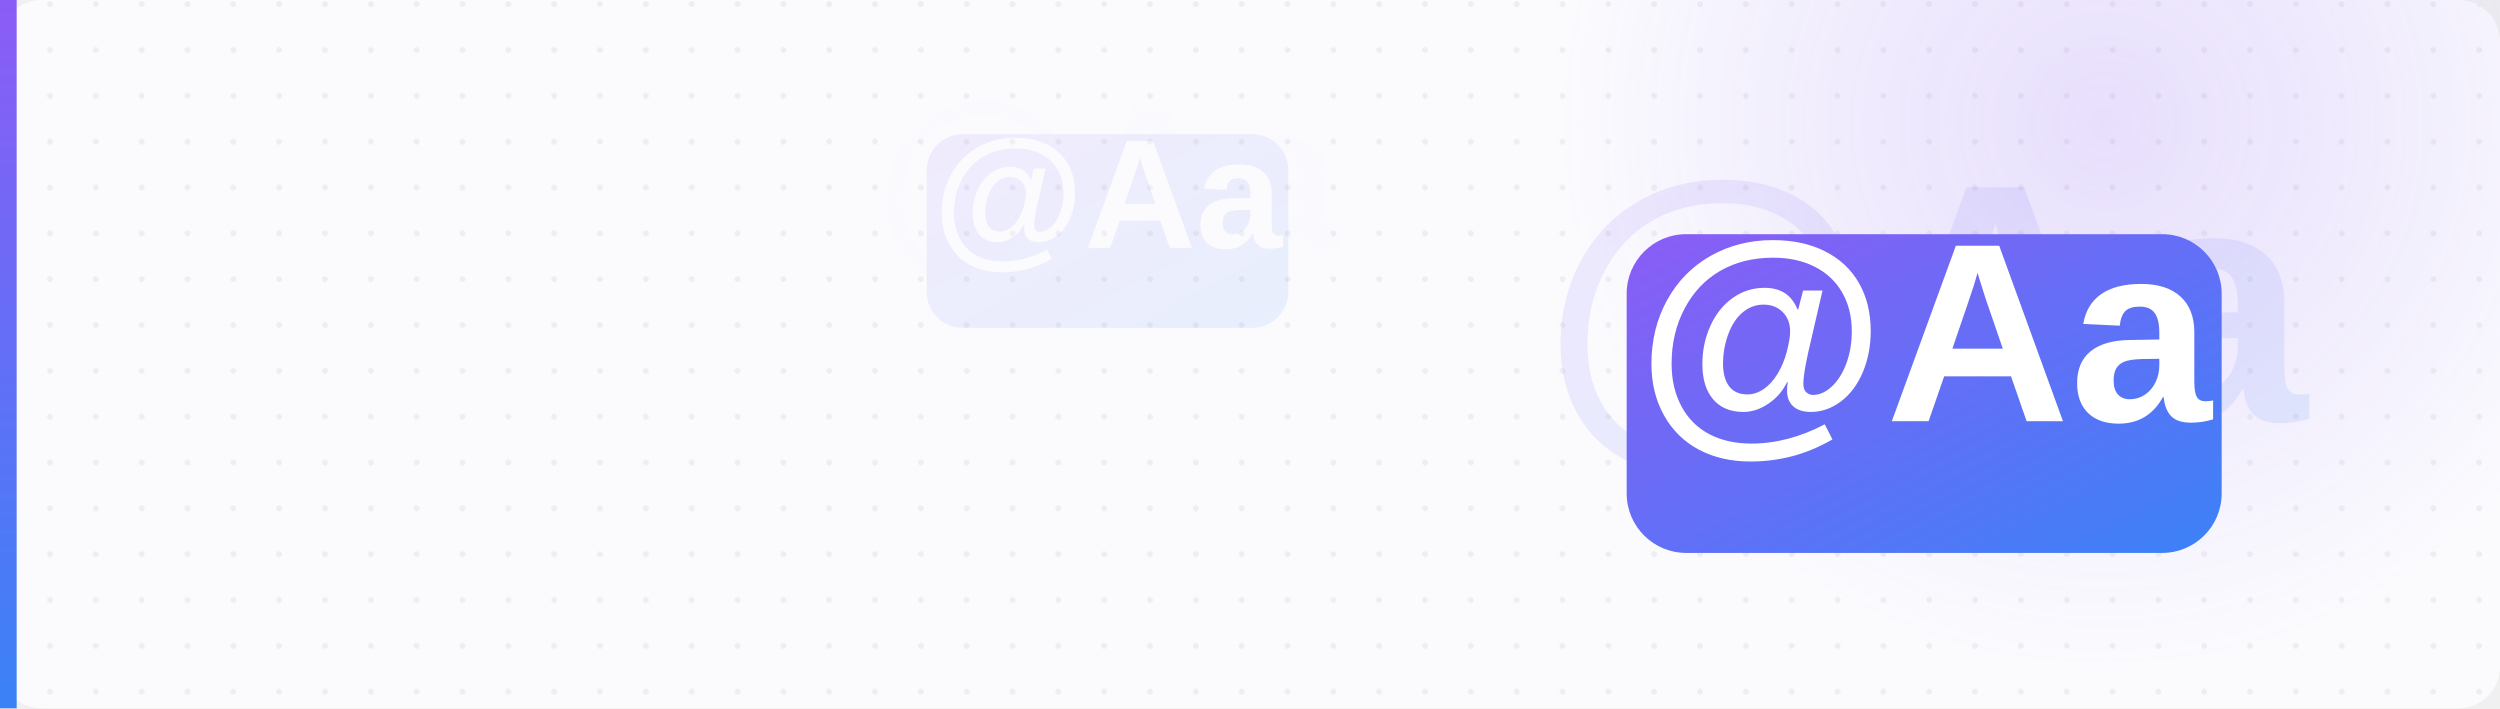
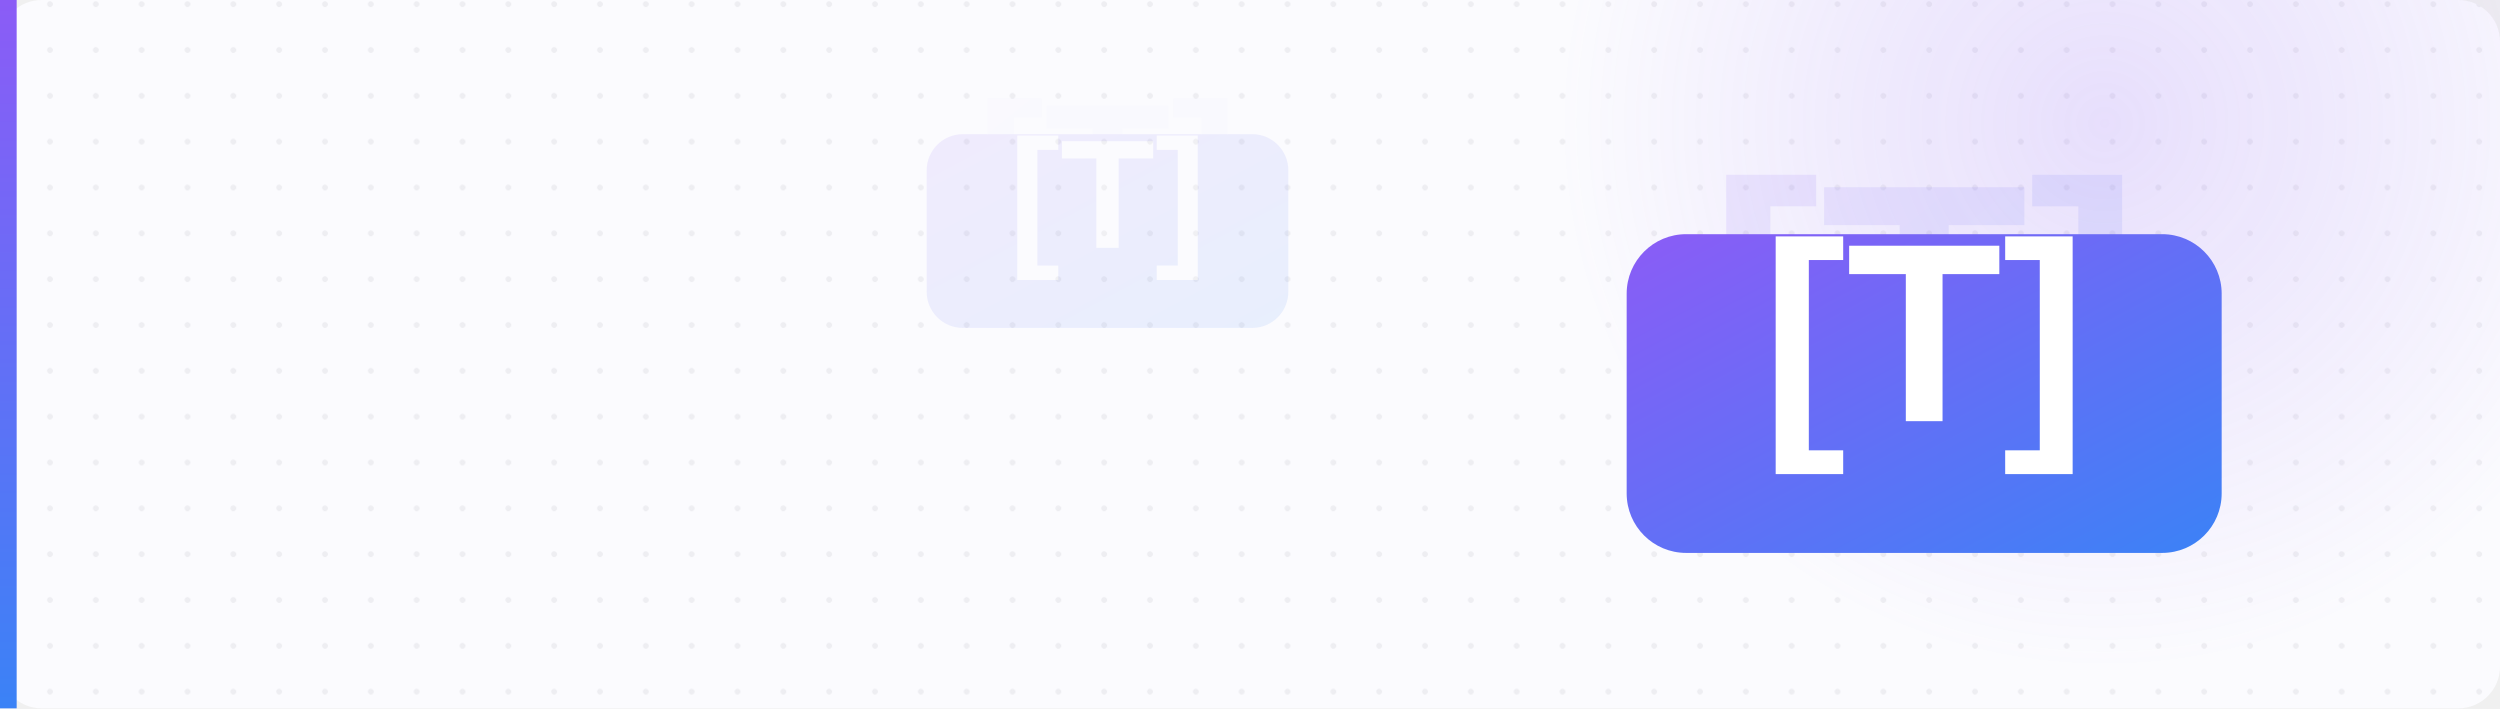
<svg xmlns="http://www.w3.org/2000/svg" viewBox="0 0 1200 340" width="1200" height="340" role="img">
  <defs>
-     <linearGradient id="ghusecasen" x1="0" y1="0" x2="1" y2="1">
+     <linearGradient id="ghusecasec" x1="0" y1="0" x2="1" y2="1">
      <stop offset="0" stop-color="#8b5cf6" />
      <stop offset="1" stop-color="#3b82f6" />
    </linearGradient>
-     <linearGradient id="gvhusecasen" x1="0" y1="0" x2="0" y2="1">
+     <linearGradient id="gvhusecasec" x1="0" y1="0" x2="0" y2="1">
      <stop offset="0" stop-color="#8b5cf6" />
      <stop offset="1" stop-color="#3b82f6" />
    </linearGradient>
-     <radialGradient id="glowhusecasen" cx="0.5" cy="0.5" r="0.5">
+     <radialGradient id="glowhusecasec" cx="0.5" cy="0.5" r="0.5">
      <stop offset="0" stop-color="#8b5cf6" stop-opacity="0.18" />
      <stop offset="1" stop-color="#8b5cf6" stop-opacity="0" />
    </radialGradient>
-     <pattern id="dotshusecasen" width="22" height="22" patternUnits="userSpaceOnUse">
+     <pattern id="dotshusecasec" width="22" height="22" patternUnits="userSpaceOnUse">
      <circle cx="2" cy="2" r="1.4" fill="#1a1a2e" opacity="0.06" />
    </pattern>
  </defs>
  <rect width="1200" height="340" rx="20" fill="#FBFBFE" />
-   <rect width="1200" height="340" rx="20" fill="url(#dotshusecasen)" />
-   <circle cx="1010" cy="60" r="260" fill="url(#glowhusecasen)" />
-   <rect x="0" y="0" width="8" height="340" fill="url(#gvhusecasen)" />
+   <rect width="1200" height="340" rx="20" fill="url(#dotshusecasec)" />
+   <circle cx="1010" cy="60" r="260" fill="url(#glowhusecasec)" />
+   <rect x="0" y="0" width="8" height="340" fill="url(#gvhusecasec)" />
  <g transform="translate(740 -10) scale(1.02)">
-     <text x="180" y="208" font-family="Liberation Sans, DejaVu Sans, sans-serif" font-size="160" font-weight="700" font-style="normal" fill="url(#ghusecasen)" text-anchor="middle" opacity="0.12">@Aa</text>
-     <rect x="40" y="120" width="280" height="150" rx="28" fill="url(#ghusecasen)" />
+     <text x="180" y="208" font-family="Liberation Sans, DejaVu Sans, sans-serif" font-size="160" font-weight="700" font-style="normal" fill="url(#ghusecasec)" text-anchor="middle" opacity="0.12">[T]</text>
+     <rect x="40" y="120" width="280" height="150" rx="28" fill="url(#ghusecasec)" />
    <g transform="rotate(0 180 195)">
-       <text x="180" y="208" font-family="Liberation Sans, DejaVu Sans, sans-serif" font-size="120" font-weight="700" font-style="normal" text-decoration="none" letter-spacing="0" fill="#fff" text-anchor="middle">@Aa</text>
+       <text x="180" y="208" font-family="Liberation Sans, DejaVu Sans, sans-serif" font-size="120" font-weight="700" font-style="normal" text-decoration="none" letter-spacing="0" fill="#fff" text-anchor="middle">[T]</text>
    </g>
  </g>
  <g transform="translate(420 -10) scale(0.62)" opacity="0.10">
-     <text x="180" y="208" font-family="Liberation Sans, DejaVu Sans, sans-serif" font-size="160" font-weight="700" font-style="normal" fill="url(#ghusecasen)" text-anchor="middle" opacity="0.12">@Aa</text>
-     <rect x="40" y="120" width="280" height="150" rx="28" fill="url(#ghusecasen)" />
+     <text x="180" y="208" font-family="Liberation Sans, DejaVu Sans, sans-serif" font-size="160" font-weight="700" font-style="normal" fill="url(#ghusecasec)" text-anchor="middle" opacity="0.12">[T]</text>
+     <rect x="40" y="120" width="280" height="150" rx="28" fill="url(#ghusecasec)" />
    <g transform="rotate(0 180 195)">
-       <text x="180" y="208" font-family="Liberation Sans, DejaVu Sans, sans-serif" font-size="120" font-weight="700" font-style="normal" text-decoration="none" letter-spacing="0" fill="#fff" text-anchor="middle">@Aa</text>
+       <text x="180" y="208" font-family="Liberation Sans, DejaVu Sans, sans-serif" font-size="120" font-weight="700" font-style="normal" text-decoration="none" letter-spacing="0" fill="#fff" text-anchor="middle">[T]</text>
    </g>
  </g>
</svg>
